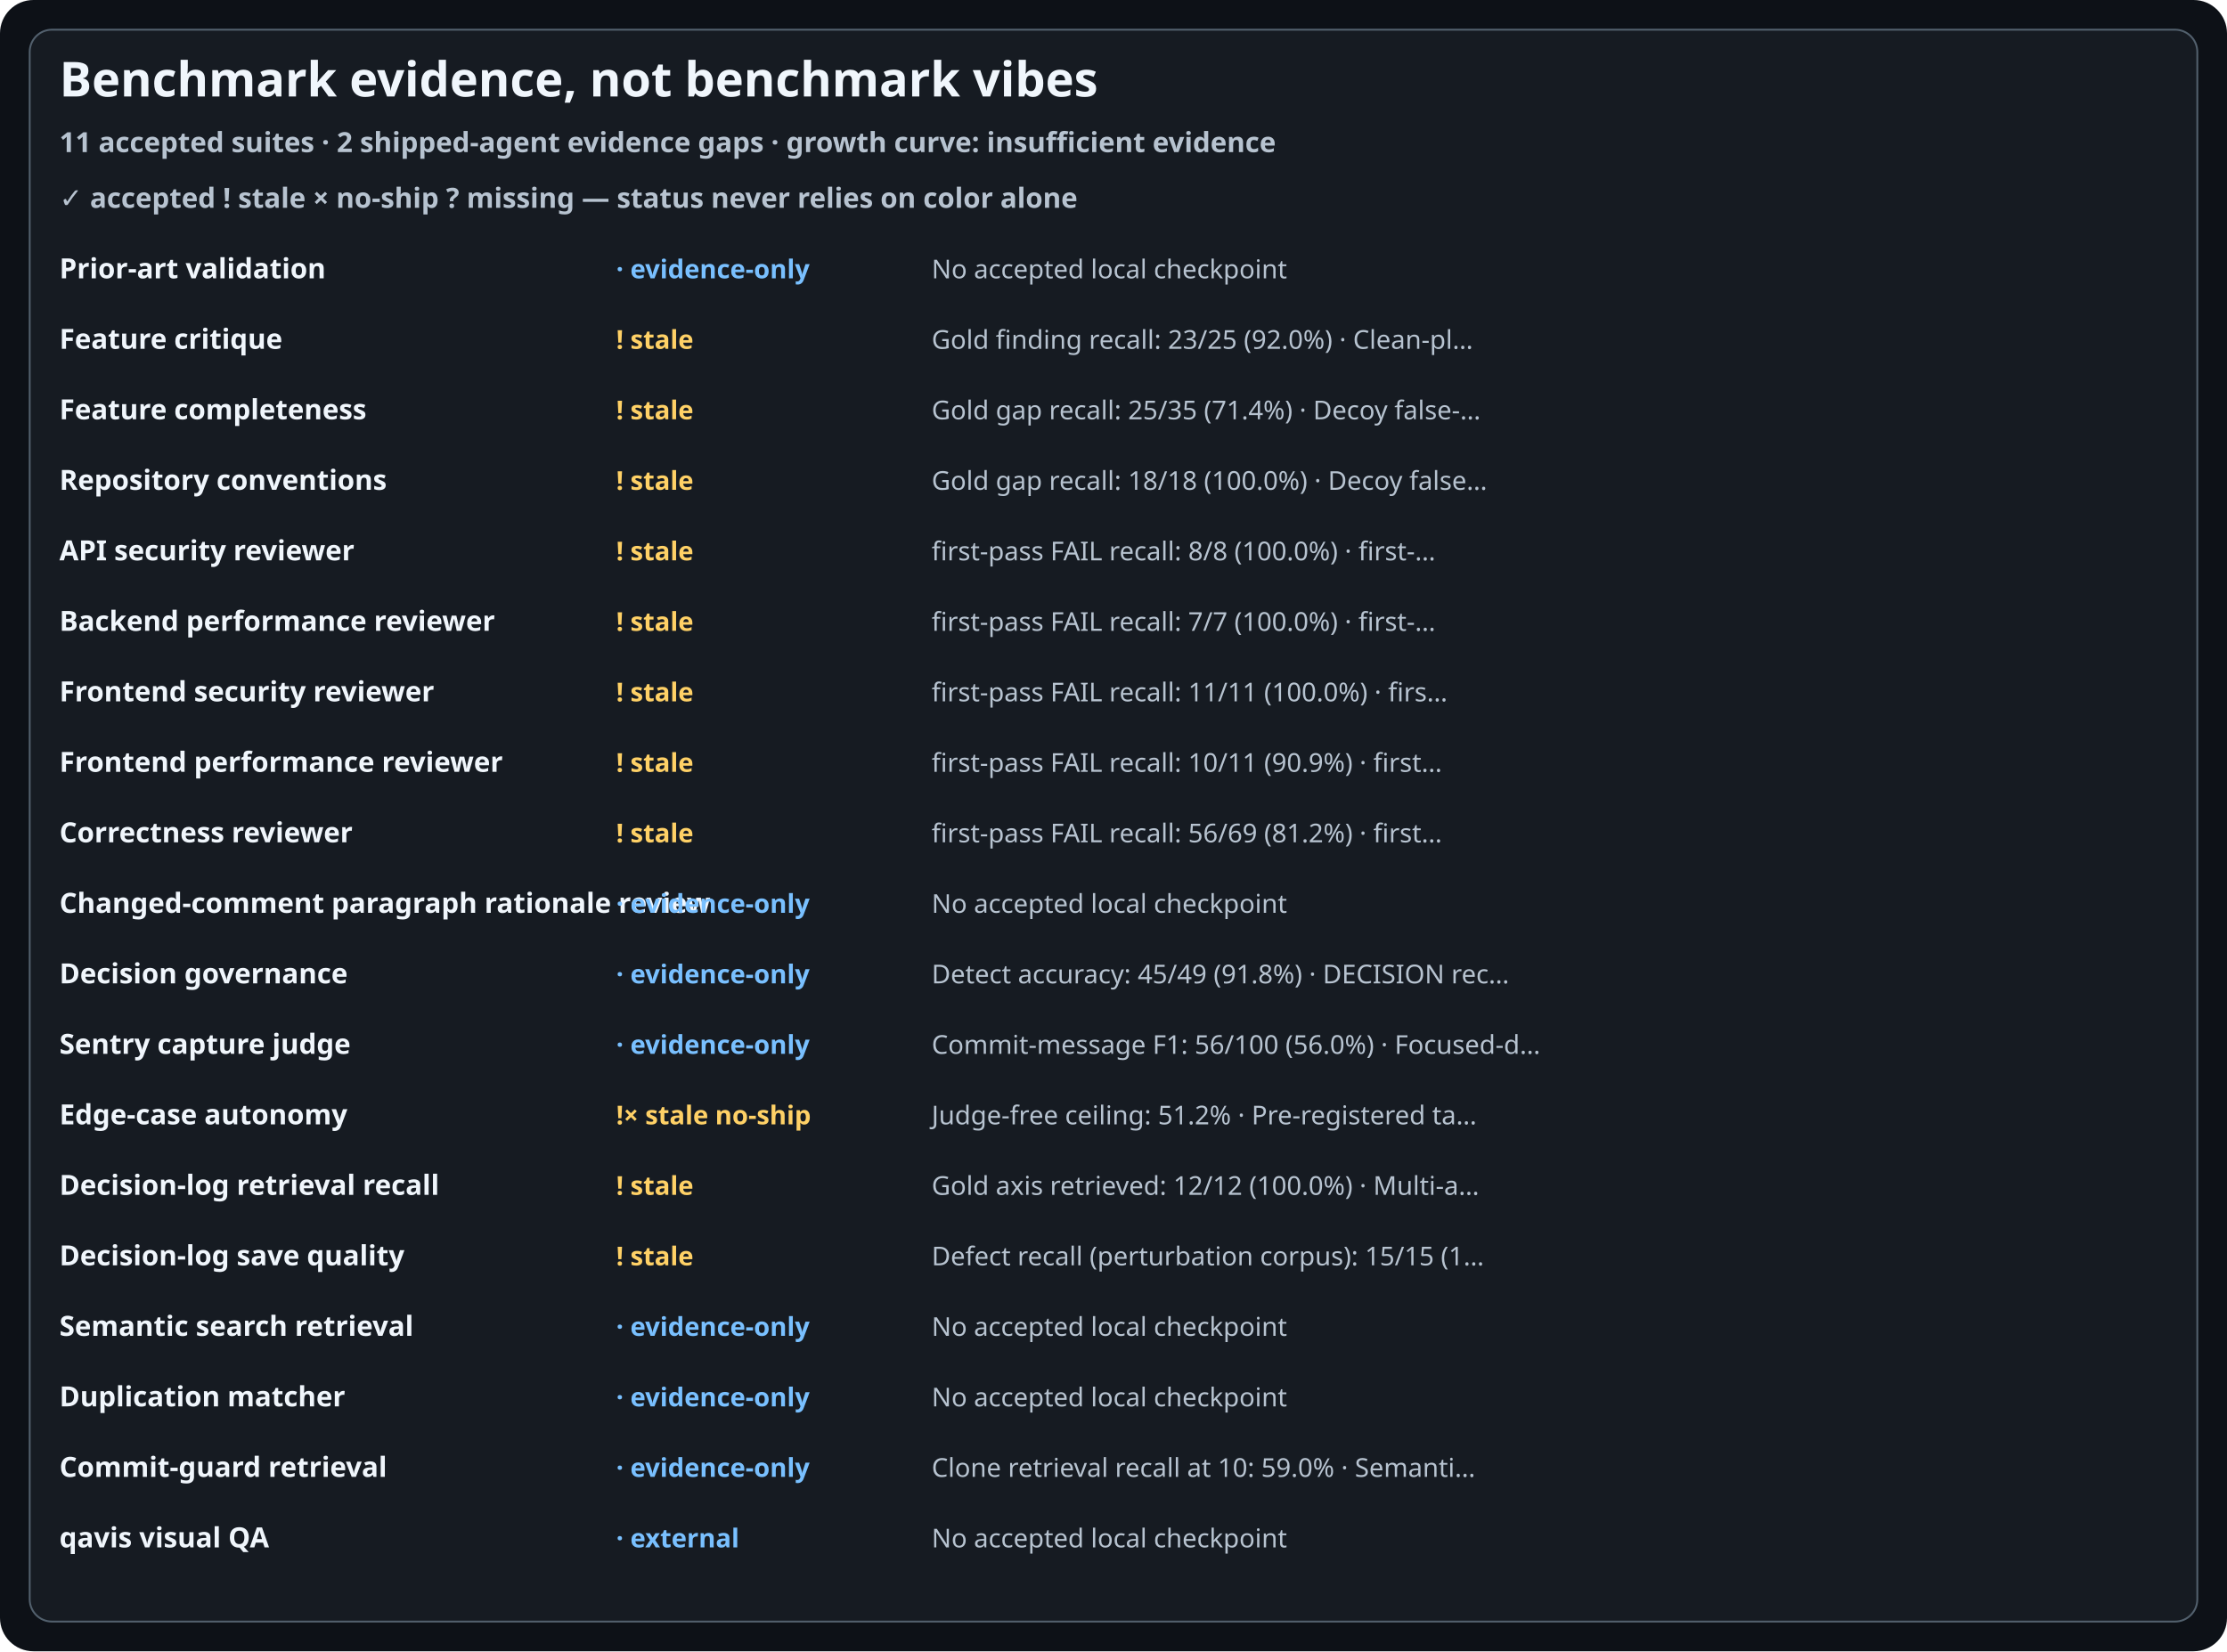
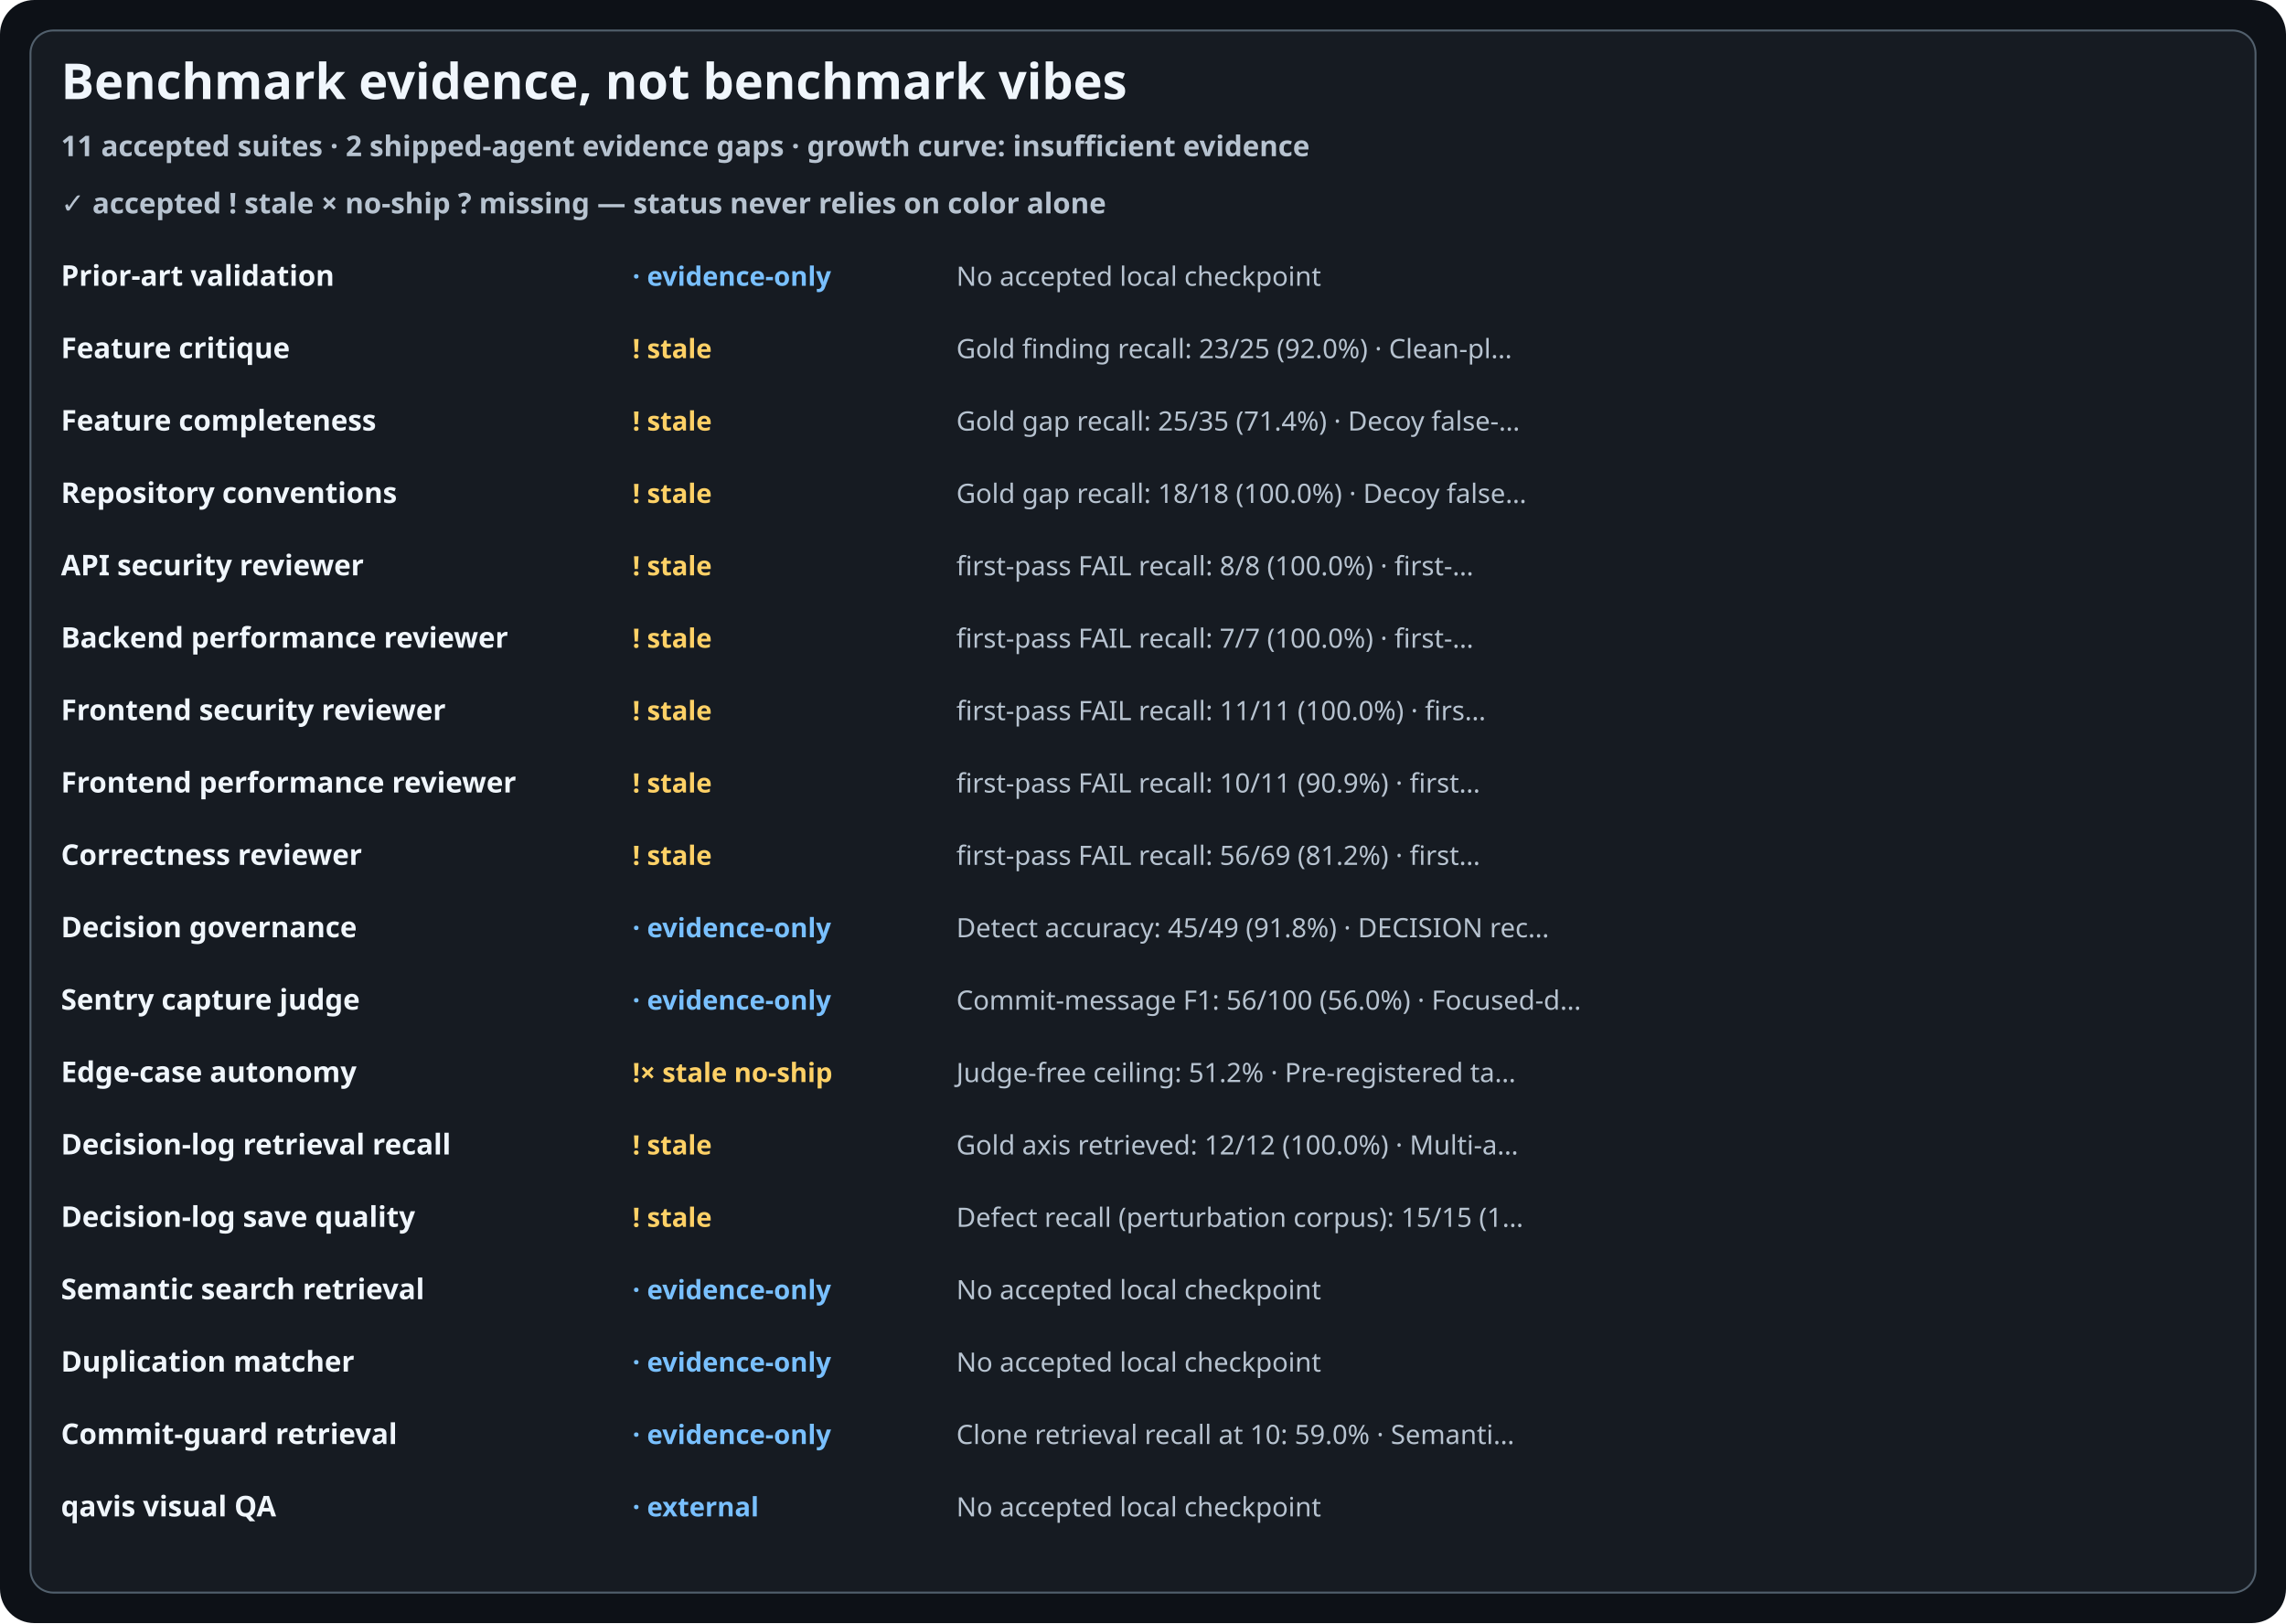
- <svg xmlns="http://www.w3.org/2000/svg" width="1200" height="890" viewBox="0 0 1200 890" role="img" aria-labelledby="title desc">
+ <svg xmlns="http://www.w3.org/2000/svg" width="1200" height="852" viewBox="0 0 1200 852" role="img" aria-labelledby="title desc">
  <style>
  .title{font:700 26px ui-sans-serif,system-ui;fill:#F0F6FC} .summary{font:600 15px ui-sans-serif,system-ui;fill:#B7C3D0}
  .suite{font:600 15px ui-sans-serif,system-ui;fill:#F0F6FC} .metric{font:14px ui-sans-serif,system-ui;fill:#B7C3D0}
  .status{font:700 14px ui-sans-serif,system-ui}.good{fill:#66D98B}.warn{fill:#FFD166}.bad{fill:#FF8B8B}.info{fill:#79C0FF}
</style>
-   <rect width="1200" height="890" rx="18" fill="#0D1117" />
-   <rect x="16" y="16" width="1168" height="858" rx="12" fill="#161B22" stroke="#52606D" />
+   <rect width="1200" height="852" rx="18" fill="#0D1117" />
+   <rect x="16" y="16" width="1168" height="820" rx="12" fill="#161B22" stroke="#52606D" />
  <text class="title" x="32" y="52">Benchmark evidence, not benchmark vibes</text>
  <text class="summary" x="32" y="82">11 accepted suites · 2 shipped-agent evidence gaps · growth curve: insufficient evidence</text>
  <text class="summary" x="32" y="112">✓ accepted   ! stale   × no-ship   ? missing — status never relies on color alone</text>
  <g transform="translate(32 150)">
    <text class="suite" y="0">Prior-art validation</text>
    <text class="status info" x="300" y="0">· evidence-only</text>
    <text class="metric" x="470" y="0">No accepted local checkpoint</text>
  </g>
  <g transform="translate(32 188)">
    <text class="suite" y="0">Feature critique</text>
    <text class="status warn" x="300" y="0">! stale</text>
    <text class="metric" x="470" y="0">Gold finding recall: 23/25 (92.0%) · Clean-pl…</text>
  </g>
  <g transform="translate(32 226)">
    <text class="suite" y="0">Feature completeness</text>
    <text class="status warn" x="300" y="0">! stale</text>
    <text class="metric" x="470" y="0">Gold gap recall: 25/35 (71.4%) · Decoy false-…</text>
  </g>
  <g transform="translate(32 264)">
    <text class="suite" y="0">Repository conventions</text>
    <text class="status warn" x="300" y="0">! stale</text>
    <text class="metric" x="470" y="0">Gold gap recall: 18/18 (100.0%) · Decoy false…</text>
  </g>
  <g transform="translate(32 302)">
    <text class="suite" y="0">API security reviewer</text>
    <text class="status warn" x="300" y="0">! stale</text>
    <text class="metric" x="470" y="0">first-pass FAIL recall: 8/8 (100.0%) · first-…</text>
  </g>
  <g transform="translate(32 340)">
    <text class="suite" y="0">Backend performance reviewer</text>
    <text class="status warn" x="300" y="0">! stale</text>
    <text class="metric" x="470" y="0">first-pass FAIL recall: 7/7 (100.0%) · first-…</text>
  </g>
  <g transform="translate(32 378)">
    <text class="suite" y="0">Frontend security reviewer</text>
    <text class="status warn" x="300" y="0">! stale</text>
    <text class="metric" x="470" y="0">first-pass FAIL recall: 11/11 (100.0%) · firs…</text>
  </g>
  <g transform="translate(32 416)">
    <text class="suite" y="0">Frontend performance reviewer</text>
    <text class="status warn" x="300" y="0">! stale</text>
    <text class="metric" x="470" y="0">first-pass FAIL recall: 10/11 (90.9%) · first…</text>
  </g>
  <g transform="translate(32 454)">
    <text class="suite" y="0">Correctness reviewer</text>
    <text class="status warn" x="300" y="0">! stale</text>
    <text class="metric" x="470" y="0">first-pass FAIL recall: 56/69 (81.2%) · first…</text>
  </g>
  <g transform="translate(32 492)">
-     <text class="suite" y="0">Changed-comment paragraph rationale review</text>
-     <text class="status info" x="300" y="0">· evidence-only</text>
-     <text class="metric" x="470" y="0">No accepted local checkpoint</text>
-   </g>
-   <g transform="translate(32 530)">
    <text class="suite" y="0">Decision governance</text>
    <text class="status info" x="300" y="0">· evidence-only</text>
    <text class="metric" x="470" y="0">Detect accuracy: 45/49 (91.8%) · DECISION rec…</text>
  </g>
-   <g transform="translate(32 568)">
+   <g transform="translate(32 530)">
    <text class="suite" y="0">Sentry capture judge</text>
    <text class="status info" x="300" y="0">· evidence-only</text>
    <text class="metric" x="470" y="0">Commit-message F1: 56/100 (56.0%) · Focused-d…</text>
  </g>
-   <g transform="translate(32 606)">
+   <g transform="translate(32 568)">
    <text class="suite" y="0">Edge-case autonomy</text>
    <text class="status warn" x="300" y="0">!× stale no-ship</text>
    <text class="metric" x="470" y="0">Judge-free ceiling: 51.2% · Pre-registered ta…</text>
  </g>
-   <g transform="translate(32 644)">
+   <g transform="translate(32 606)">
    <text class="suite" y="0">Decision-log retrieval recall</text>
    <text class="status warn" x="300" y="0">! stale</text>
    <text class="metric" x="470" y="0">Gold axis retrieved: 12/12 (100.0%) · Multi-a…</text>
  </g>
-   <g transform="translate(32 682)">
+   <g transform="translate(32 644)">
    <text class="suite" y="0">Decision-log save quality</text>
    <text class="status warn" x="300" y="0">! stale</text>
    <text class="metric" x="470" y="0">Defect recall (perturbation corpus): 15/15 (1…</text>
  </g>
-   <g transform="translate(32 720)">
+   <g transform="translate(32 682)">
    <text class="suite" y="0">Semantic search retrieval</text>
    <text class="status info" x="300" y="0">· evidence-only</text>
    <text class="metric" x="470" y="0">No accepted local checkpoint</text>
  </g>
-   <g transform="translate(32 758)">
+   <g transform="translate(32 720)">
    <text class="suite" y="0">Duplication matcher</text>
    <text class="status info" x="300" y="0">· evidence-only</text>
    <text class="metric" x="470" y="0">No accepted local checkpoint</text>
  </g>
-   <g transform="translate(32 796)">
+   <g transform="translate(32 758)">
    <text class="suite" y="0">Commit-guard retrieval</text>
    <text class="status info" x="300" y="0">· evidence-only</text>
    <text class="metric" x="470" y="0">Clone retrieval recall at 10: 59.0% · Semanti…</text>
  </g>
-   <g transform="translate(32 834)">
+   <g transform="translate(32 796)">
    <text class="suite" y="0">qavis visual QA</text>
    <text class="status info" x="300" y="0">· external</text>
    <text class="metric" x="470" y="0">No accepted local checkpoint</text>
  </g>
</svg>
